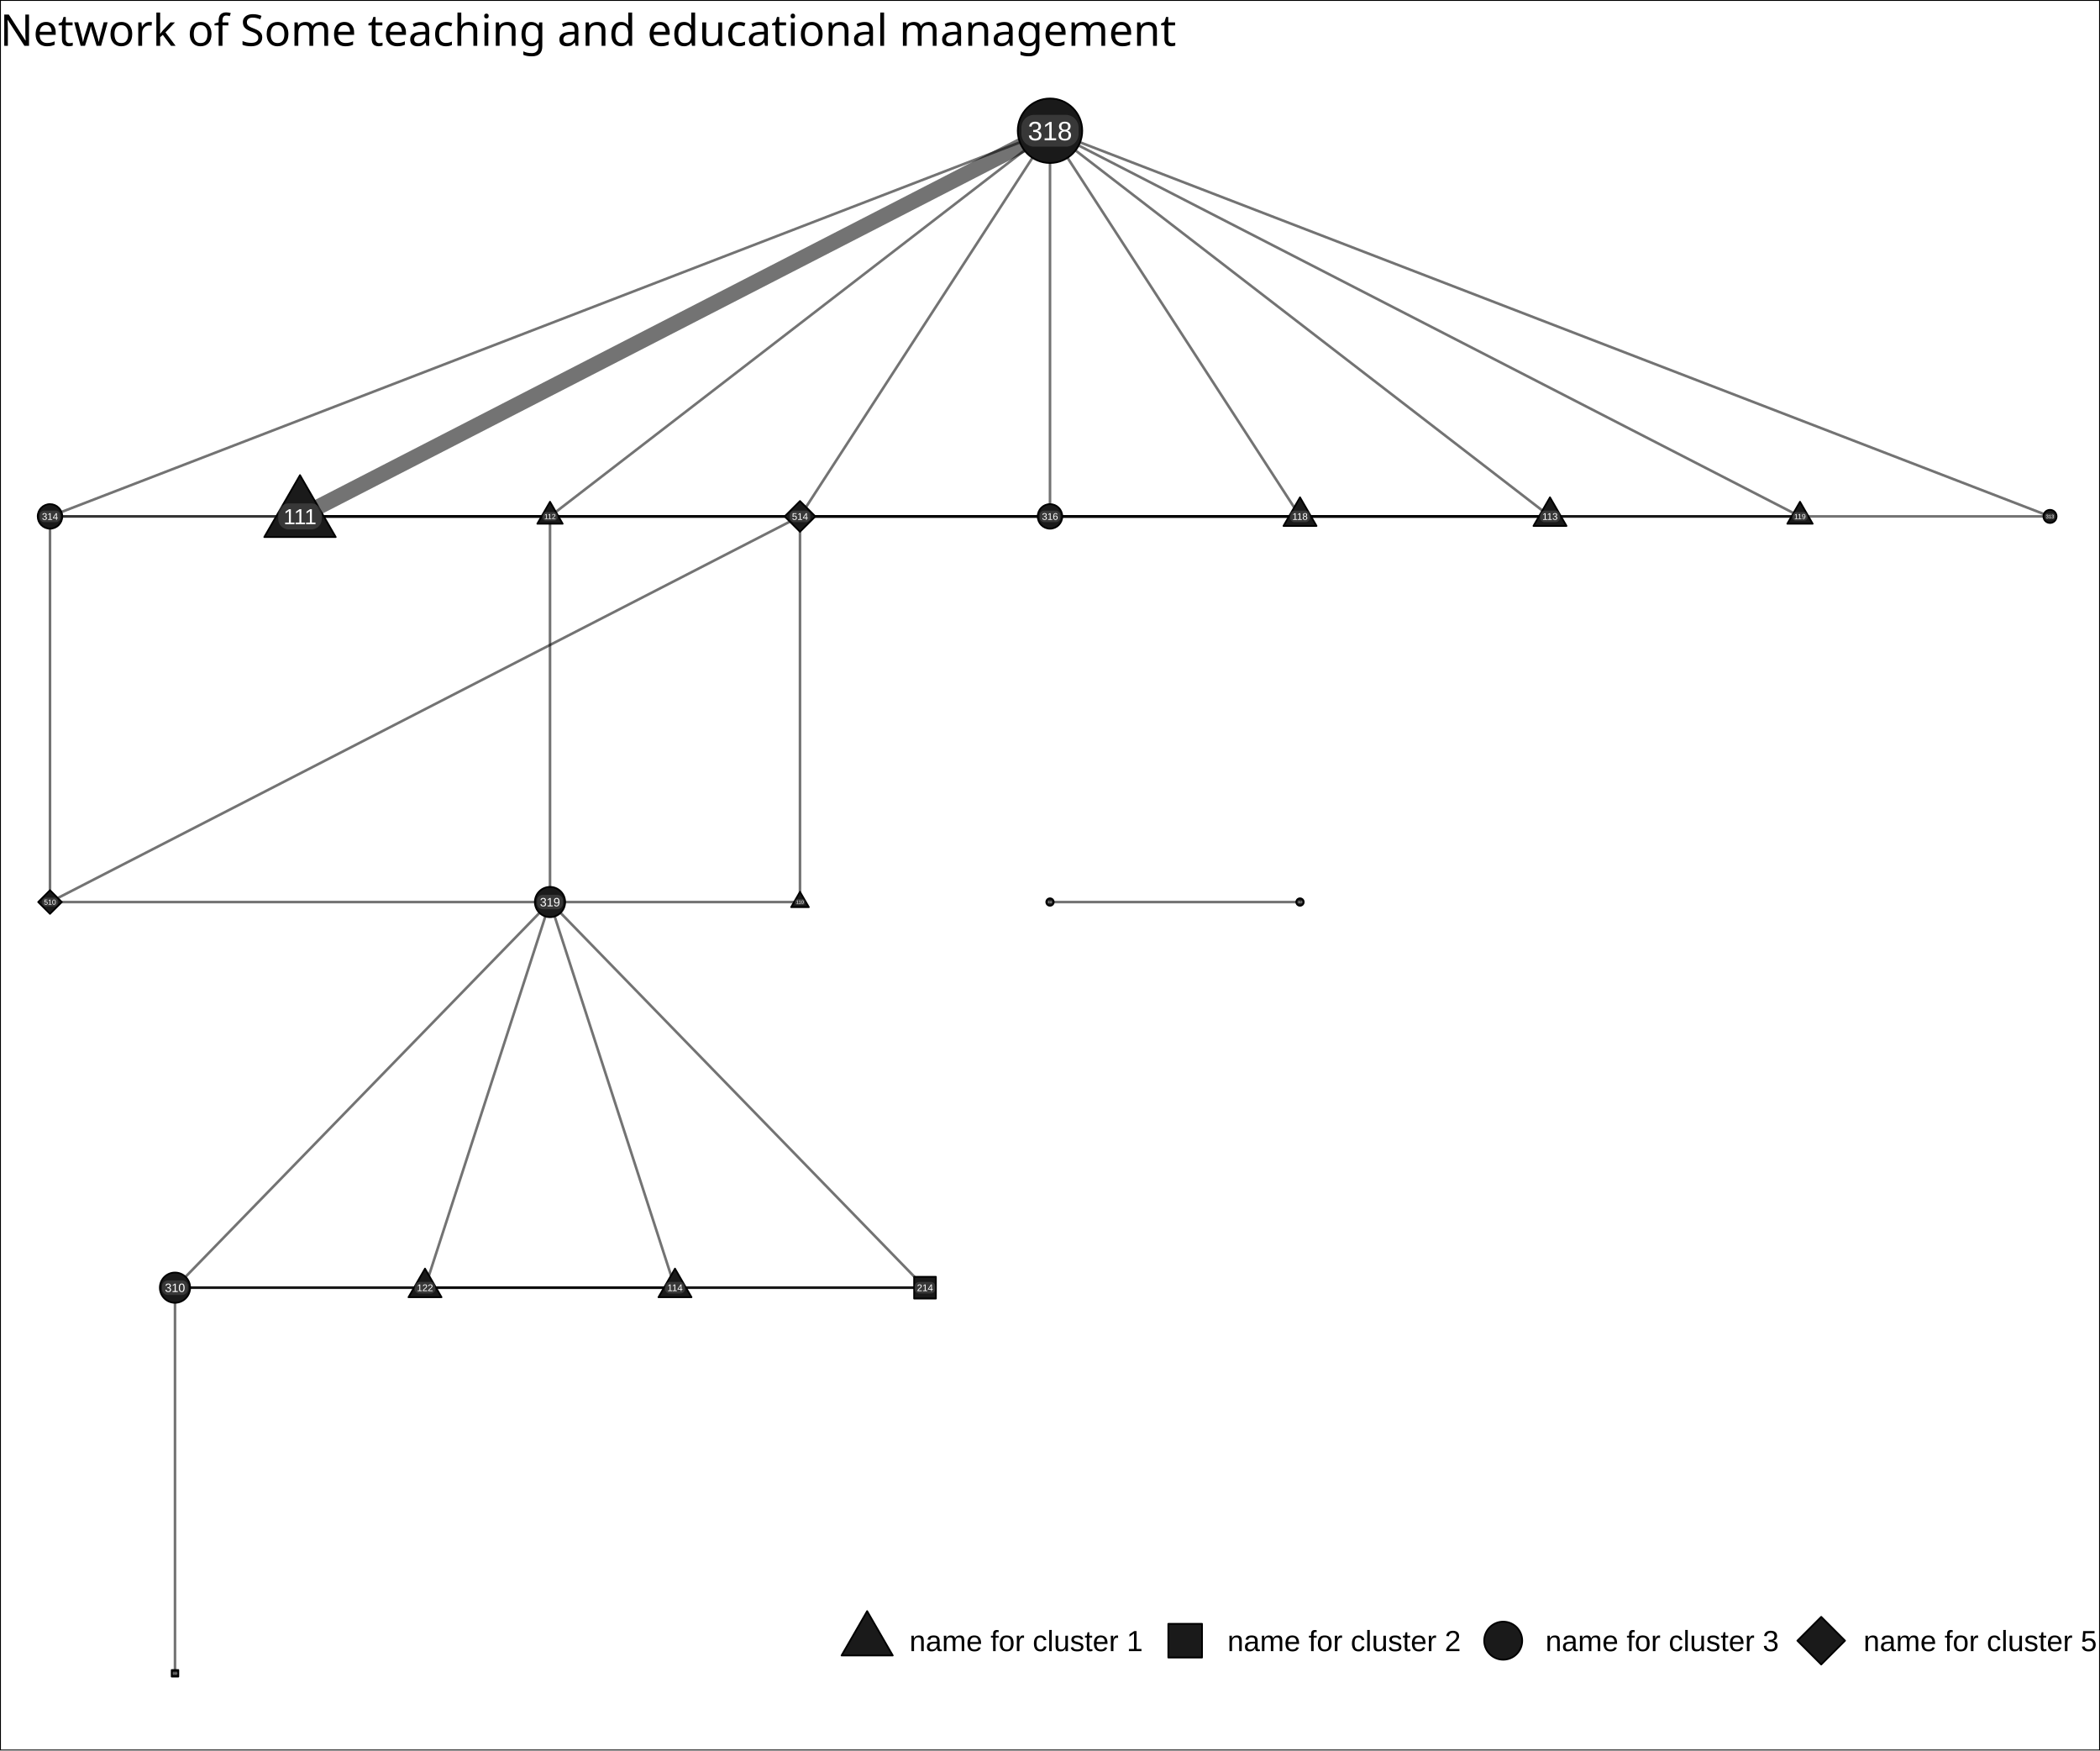
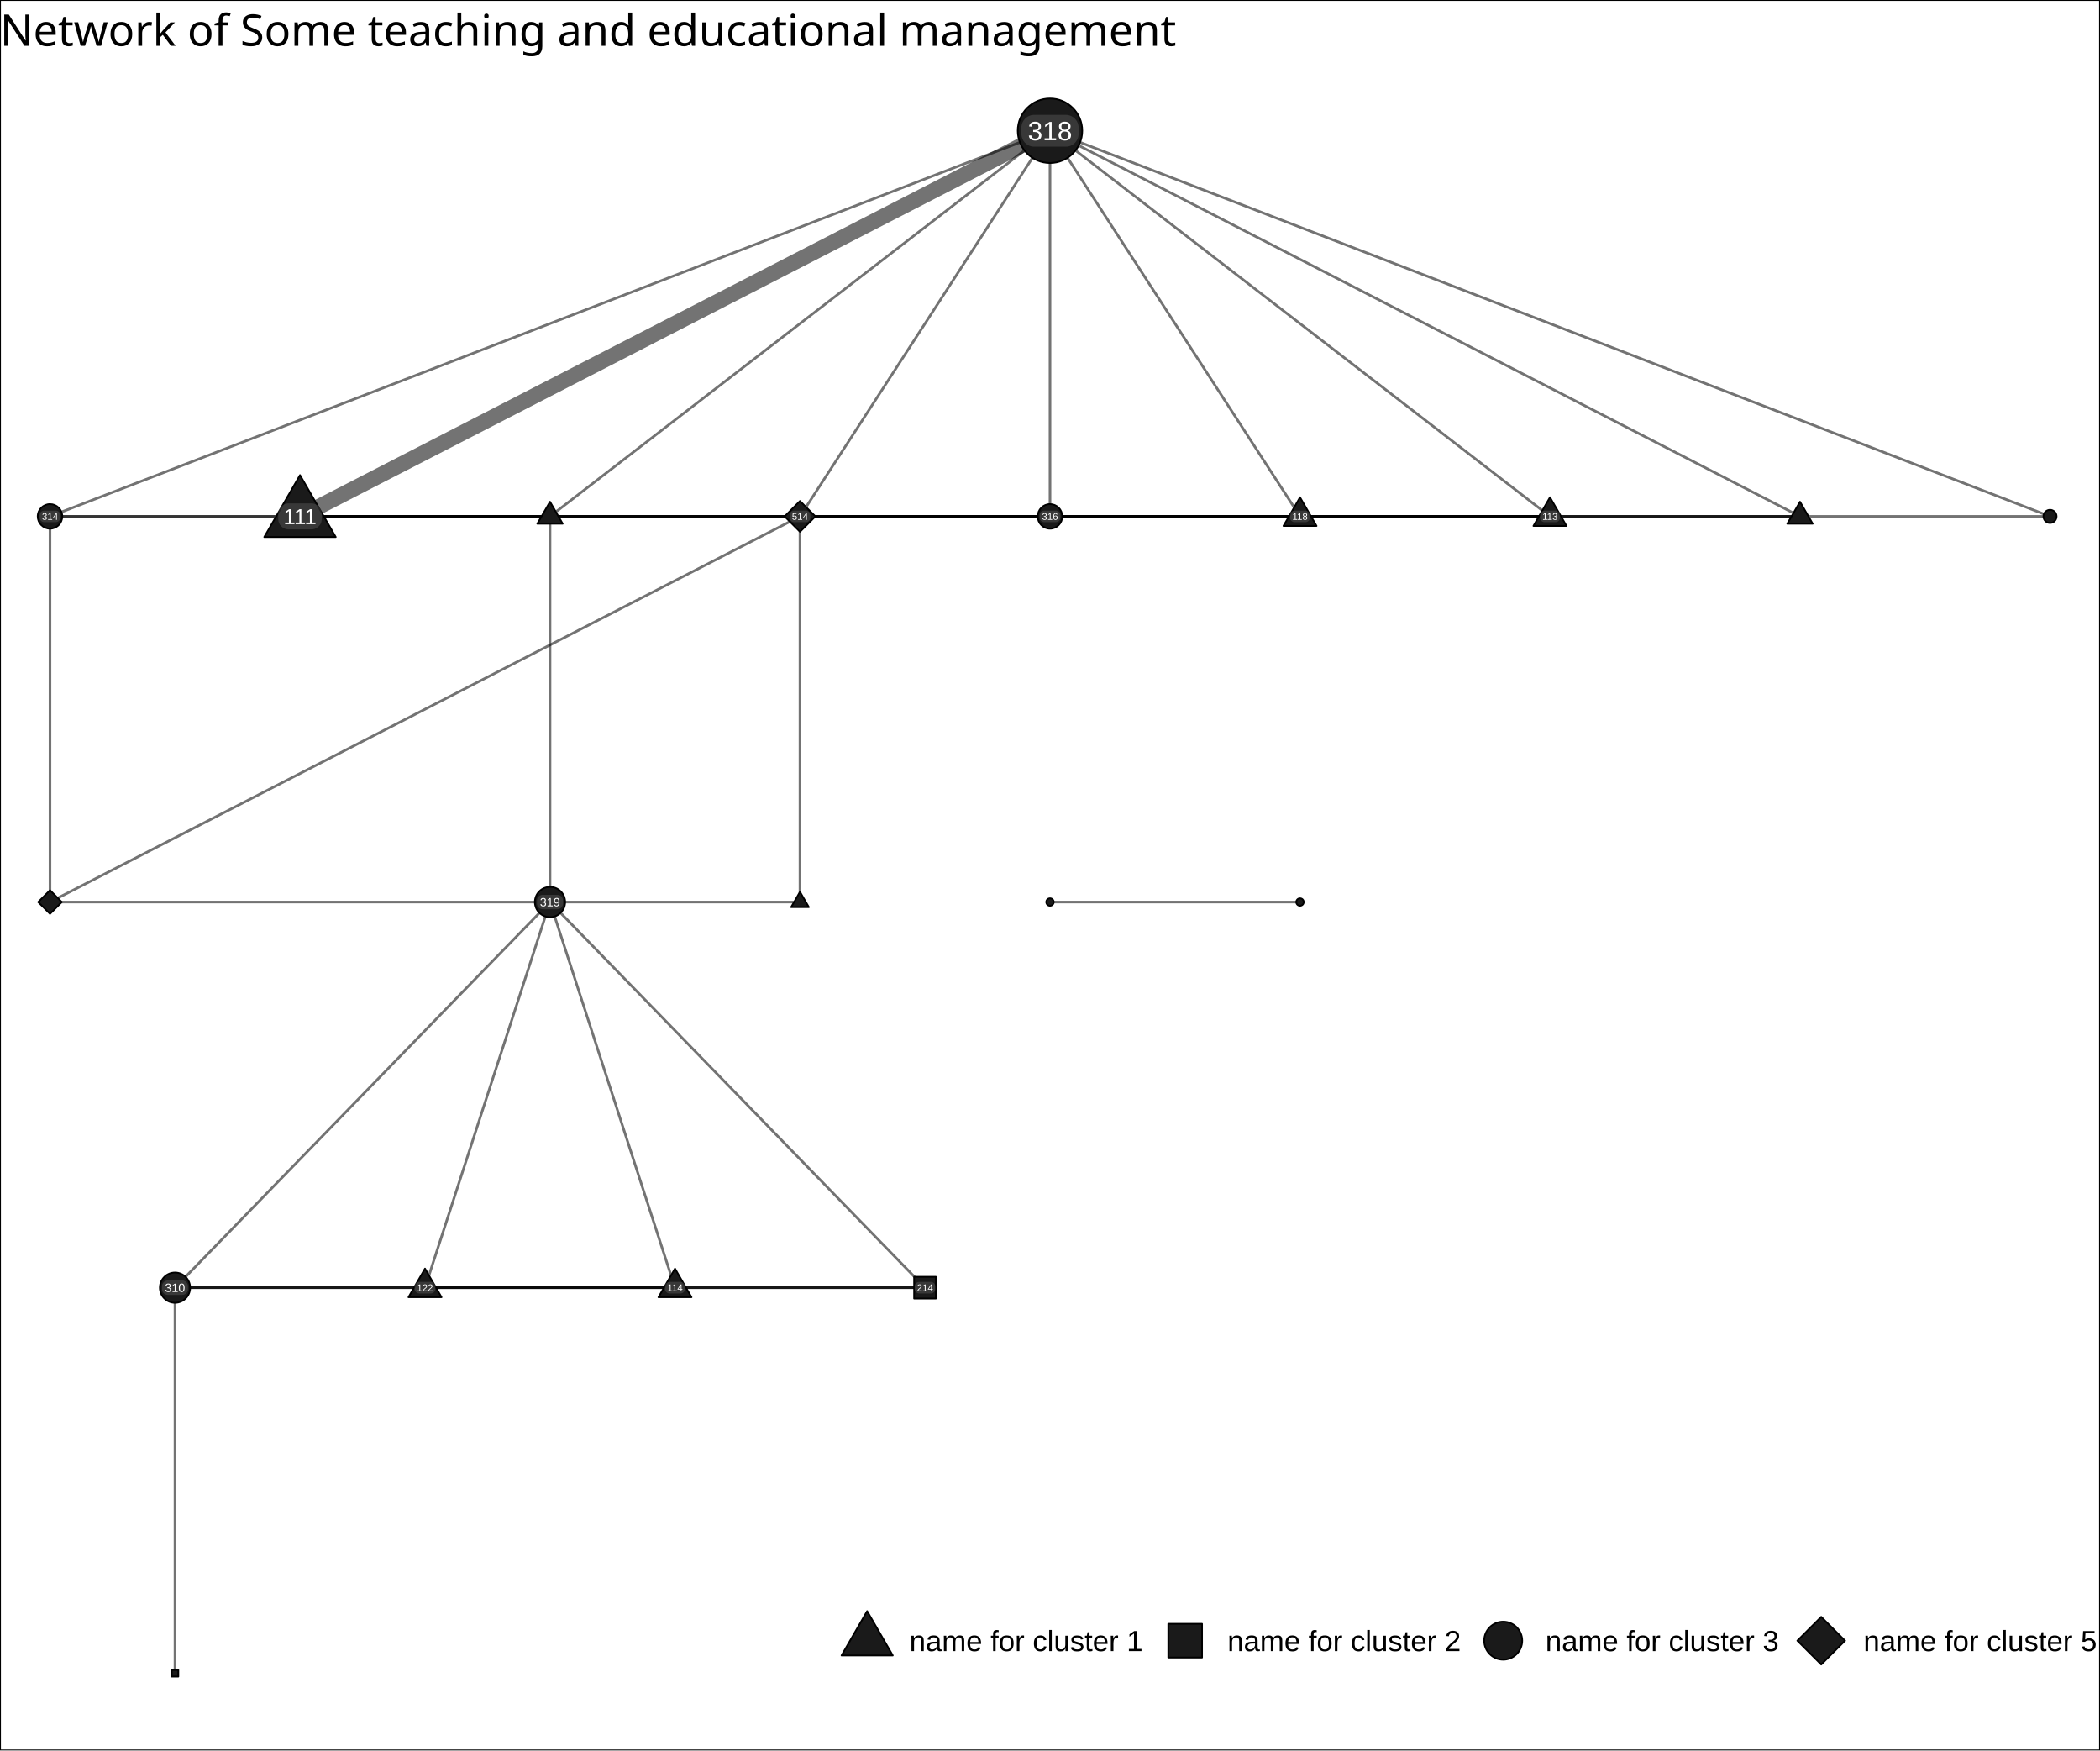
<svg xmlns="http://www.w3.org/2000/svg" class="svglite" width="864.00pt" height="720.00pt" viewBox="0 0 864.00 720.00">
  <defs>
    <style type="text/css">
    .svglite line, .svglite polyline, .svglite polygon, .svglite path, .svglite rect, .svglite circle {
      fill: none;
      stroke: #000000;
      stroke-linecap: round;
      stroke-linejoin: round;
      stroke-miterlimit: 10.00;
    }
    .svglite text {
      white-space: pre;
    }
  </style>
  </defs>
  <rect width="100%" height="100%" style="stroke: none; fill: #FFFFFF;" />
  <defs>
    <clipPath id="cpMC4wMHw4NjQuMDB8MC4wMHw3MjAuMDA=">
      <rect x="0.00" y="0.00" width="864.00" height="720.00" />
    </clipPath>
  </defs>
  <g clip-path="url(#cpMC4wMHw4NjQuMDB8MC4wMHw3MjAuMDA=)">
    <rect x="0.00" y="0.00" width="864.00" height="720.00" style="stroke-width: 0.75; fill: #FFFFFF;" />
  </g>
  <defs>
    <clipPath id="cpMC4wMHw4NjQuMDB8MjIuMDZ8NzIwLjAw">
      <rect x="0.00" y="22.06" width="864.00" height="697.94" />
    </clipPath>
  </defs>
  <g clip-path="url(#cpMC4wMHw4NjQuMDB8MjIuMDZ8NzIwLjAw)">
    <line x1="329.14" y1="371.03" x2="20.57" y2="371.03" style="stroke-width: 1.07; stroke: #000000; stroke-opacity: 0.55;" />
    <line x1="329.14" y1="371.03" x2="329.14" y2="212.41" style="stroke-width: 1.07; stroke: #000000; stroke-opacity: 0.55;" />
    <line x1="123.43" y1="212.41" x2="226.29" y2="212.41" style="stroke-width: 1.07; stroke: #000000; stroke-opacity: 0.55;" />
    <line x1="123.43" y1="212.41" x2="637.71" y2="212.41" style="stroke-width: 1.07; stroke: #000000; stroke-opacity: 0.55;" />
    <line x1="123.43" y1="212.41" x2="534.86" y2="212.41" style="stroke-width: 1.07; stroke: #000000; stroke-opacity: 0.55;" />
    <line x1="123.43" y1="212.41" x2="740.57" y2="212.41" style="stroke-width: 1.07; stroke: #000000; stroke-opacity: 0.55;" />
    <line x1="123.43" y1="212.41" x2="20.57" y2="212.41" style="stroke-width: 1.07; stroke: #000000; stroke-opacity: 0.55;" />
    <line x1="123.43" y1="212.41" x2="432.00" y2="212.41" style="stroke-width: 1.07; stroke: #000000; stroke-opacity: 0.55;" />
    <line x1="123.43" y1="212.41" x2="432.00" y2="53.78" style="stroke-width: 6.40; stroke: #000000; stroke-opacity: 0.55;" />
    <line x1="226.29" y1="212.41" x2="432.00" y2="53.78" style="stroke-width: 1.07; stroke: #000000; stroke-opacity: 0.55;" />
    <line x1="226.29" y1="212.41" x2="226.29" y2="371.03" style="stroke-width: 1.07; stroke: #000000; stroke-opacity: 0.55;" />
    <line x1="637.71" y1="212.41" x2="534.86" y2="212.41" style="stroke-width: 1.07; stroke: #000000; stroke-opacity: 0.55;" />
    <line x1="637.71" y1="212.41" x2="432.00" y2="212.41" style="stroke-width: 1.07; stroke: #000000; stroke-opacity: 0.55;" />
    <line x1="637.71" y1="212.41" x2="432.00" y2="53.78" style="stroke-width: 1.07; stroke: #000000; stroke-opacity: 0.55;" />
    <line x1="277.71" y1="529.65" x2="174.86" y2="529.65" style="stroke-width: 1.07; stroke: #000000; stroke-opacity: 0.55;" />
    <line x1="277.71" y1="529.65" x2="380.57" y2="529.65" style="stroke-width: 1.07; stroke: #000000; stroke-opacity: 0.55;" />
    <line x1="277.71" y1="529.65" x2="72.00" y2="529.65" style="stroke-width: 1.07; stroke: #000000; stroke-opacity: 0.55;" />
    <line x1="277.71" y1="529.65" x2="226.29" y2="371.03" style="stroke-width: 1.07; stroke: #000000; stroke-opacity: 0.55;" />
    <line x1="534.86" y1="212.41" x2="432.00" y2="212.41" style="stroke-width: 1.07; stroke: #000000; stroke-opacity: 0.55;" />
    <line x1="534.86" y1="212.41" x2="432.00" y2="53.78" style="stroke-width: 1.07; stroke: #000000; stroke-opacity: 0.55;" />
    <line x1="740.57" y1="212.41" x2="20.57" y2="212.41" style="stroke-width: 1.07; stroke: #000000; stroke-opacity: 0.55;" />
    <line x1="740.57" y1="212.41" x2="432.00" y2="53.78" style="stroke-width: 1.07; stroke: #000000; stroke-opacity: 0.55;" />
    <line x1="174.86" y1="529.65" x2="380.57" y2="529.65" style="stroke-width: 1.07; stroke: #000000; stroke-opacity: 0.55;" />
    <line x1="174.86" y1="529.65" x2="72.00" y2="529.65" style="stroke-width: 1.07; stroke: #000000; stroke-opacity: 0.55;" />
    <line x1="174.86" y1="529.65" x2="226.29" y2="371.03" style="stroke-width: 1.07; stroke: #000000; stroke-opacity: 0.55;" />
    <line x1="72.00" y1="688.28" x2="72.00" y2="529.65" style="stroke-width: 1.07; stroke: #000000; stroke-opacity: 0.55;" />
    <line x1="380.57" y1="529.65" x2="72.00" y2="529.65" style="stroke-width: 1.07; stroke: #000000; stroke-opacity: 0.55;" />
    <line x1="380.57" y1="529.65" x2="226.29" y2="371.03" style="stroke-width: 1.07; stroke: #000000; stroke-opacity: 0.55;" />
    <line x1="72.00" y1="529.65" x2="226.29" y2="371.03" style="stroke-width: 1.07; stroke: #000000; stroke-opacity: 0.55;" />
    <line x1="432.00" y1="371.03" x2="534.86" y2="371.03" style="stroke-width: 1.07; stroke: #000000; stroke-opacity: 0.55;" />
    <line x1="843.43" y1="212.41" x2="432.00" y2="53.78" style="stroke-width: 1.07; stroke: #000000; stroke-opacity: 0.55;" />
    <line x1="843.43" y1="212.41" x2="329.14" y2="212.41" style="stroke-width: 1.07; stroke: #000000; stroke-opacity: 0.55;" />
    <line x1="20.57" y1="212.41" x2="432.00" y2="53.78" style="stroke-width: 1.07; stroke: #000000; stroke-opacity: 0.55;" />
    <line x1="20.57" y1="212.41" x2="20.57" y2="371.03" style="stroke-width: 1.07; stroke: #000000; stroke-opacity: 0.55;" />
    <line x1="432.00" y1="212.41" x2="432.00" y2="53.78" style="stroke-width: 1.07; stroke: #000000; stroke-opacity: 0.55;" />
    <line x1="432.00" y1="53.78" x2="329.14" y2="212.41" style="stroke-width: 1.07; stroke: #000000; stroke-opacity: 0.55;" />
    <line x1="20.57" y1="371.03" x2="329.14" y2="212.41" style="stroke-width: 1.07; stroke: #000000; stroke-opacity: 0.55;" />
    <polygon points="329.14,366.83 332.78,373.13 325.50,373.13 " style="stroke-width: 0.71; fill: #1A1A1A;" />
    <polygon points="123.43,195.43 138.13,220.90 108.73,220.90 " style="stroke-width: 0.71; fill: #1A1A1A;" />
    <polygon points="226.29,206.38 231.50,215.42 221.07,215.42 " style="stroke-width: 0.71; fill: #1A1A1A;" />
    <polygon points="637.71,204.55 644.51,216.33 630.91,216.33 " style="stroke-width: 0.71; fill: #1A1A1A;" />
    <polygon points="277.71,521.80 284.51,533.58 270.91,533.58 " style="stroke-width: 0.71; fill: #1A1A1A;" />
    <polygon points="534.86,204.55 541.66,216.33 528.06,216.33 " style="stroke-width: 0.71; fill: #1A1A1A;" />
    <polygon points="740.57,206.38 745.79,215.42 735.35,215.42 " style="stroke-width: 0.71; fill: #1A1A1A;" />
    <polygon points="174.86,521.80 181.66,533.58 168.06,533.58 " style="stroke-width: 0.71; fill: #1A1A1A;" />
    <rect x="70.65" y="686.92" width="2.71" height="2.71" style="stroke-width: 0.71; fill: #1A1A1A;" />
    <rect x="376.10" y="525.18" width="8.95" height="8.95" style="stroke-width: 0.71; fill: #1A1A1A;" />
    <circle cx="72.00" cy="529.65" r="6.22" style="stroke-width: 0.71; fill: #1A1A1A;" />
    <circle cx="432.00" cy="371.03" r="1.53" style="stroke-width: 0.71; fill: #1A1A1A;" />
    <circle cx="534.86" cy="371.03" r="1.53" style="stroke-width: 0.71; fill: #1A1A1A;" />
    <circle cx="843.43" cy="212.41" r="2.70" style="stroke-width: 0.71; fill: #1A1A1A;" />
    <circle cx="20.57" cy="212.41" r="5.05" style="stroke-width: 0.71; fill: #1A1A1A;" />
    <circle cx="432.00" cy="212.41" r="5.05" style="stroke-width: 0.71; fill: #1A1A1A;" />
    <circle cx="432.00" cy="53.78" r="13.26" style="stroke-width: 0.71; fill: #1A1A1A;" />
    <circle cx="226.29" cy="371.03" r="6.22" style="stroke-width: 0.71; fill: #1A1A1A;" />
    <polygon points="20.57,375.89 25.43,371.03 20.57,366.17 15.71,371.03 " style="stroke-width: 0.71; fill: #1A1A1A;" />
    <polygon points="329.14,218.73 335.47,212.41 329.14,206.08 322.81,212.41 " style="stroke-width: 0.71; fill: #1A1A1A;" />
-     <polygon points="328.03,372.22 330.26,372.22 330.22,372.22 330.37,372.21 330.52,372.18 330.67,372.13 330.80,372.05 330.92,371.95 331.02,371.84 331.10,371.71 331.16,371.57 331.20,371.42 331.21,371.26 331.21,371.26 331.21,370.79 331.21,370.79 331.20,370.64 331.16,370.49 331.10,370.35 331.02,370.22 330.92,370.11 330.80,370.01 330.67,369.93 330.52,369.88 330.37,369.85 330.26,369.84 328.03,369.84 328.14,369.85 327.99,369.84 327.84,369.86 327.69,369.90 327.55,369.97 327.43,370.05 327.31,370.16 327.22,370.28 327.15,370.42 327.10,370.57 327.08,370.72 327.07,370.79 327.07,371.26 327.08,371.19 327.08,371.34 327.10,371.49 327.15,371.64 327.22,371.78 327.31,371.90 327.43,372.00 327.55,372.09 327.69,372.16 327.84,372.20 327.99,372.22 " style="stroke-width: 0.00; stroke: #FFFFFF; fill: #7F7F7F; fill-opacity: 0.30;" />
-     <text x="329.14" y="371.74" text-anchor="middle" style="font-size: 1.99px;fill: #FFFFFF; font-family: &quot;Arial&quot;;" textLength="3.18px" lengthAdjust="spacingAndGlyphs">110</text>
    <polygon points="118.78,217.76 128.08,217.76 127.90,217.76 128.60,217.73 129.27,217.59 129.92,217.35 130.52,217.00 131.06,216.56 131.52,216.04 131.89,215.46 132.16,214.82 132.32,214.15 132.38,213.46 132.38,213.46 132.38,211.35 132.38,211.35 132.32,210.66 132.16,209.99 131.89,209.35 131.52,208.77 131.06,208.25 130.52,207.81 129.92,207.47 129.27,207.22 128.60,207.08 128.08,207.05 118.78,207.05 119.30,207.08 118.61,207.06 117.92,207.14 117.25,207.33 116.63,207.63 116.06,208.02 115.56,208.50 115.14,209.05 114.82,209.67 114.60,210.32 114.49,211.01 114.48,211.35 114.48,213.46 114.49,213.11 114.49,213.81 114.60,214.49 114.82,215.15 115.14,215.76 115.56,216.31 116.06,216.79 116.63,217.19 117.25,217.48 117.92,217.67 118.61,217.76 " style="stroke-width: 0.00; stroke: #FFFFFF; fill: #7F7F7F; fill-opacity: 0.30;" />
    <text x="123.43" y="215.61" text-anchor="middle" style="font-size: 8.96px;fill: #FFFFFF; font-family: &quot;Arial&quot;;" textLength="13.60px" lengthAdjust="spacingAndGlyphs">111</text>
-     <polygon points="224.62,214.19 227.95,214.19 227.89,214.19 228.12,214.18 228.35,214.14 228.57,214.05 228.77,213.94 228.95,213.79 229.10,213.62 229.22,213.43 229.31,213.21 229.37,212.99 229.39,212.76 229.39,212.76 229.39,212.05 229.39,212.05 229.37,211.82 229.31,211.60 229.22,211.39 229.10,211.19 228.95,211.02 228.77,210.87 228.57,210.76 228.35,210.68 228.12,210.63 227.95,210.62 224.62,210.62 224.79,210.63 224.56,210.62 224.33,210.65 224.11,210.71 223.90,210.81 223.71,210.94 223.55,211.10 223.41,211.29 223.30,211.49 223.23,211.71 223.19,211.94 223.19,212.05 223.19,212.76 223.19,212.64 223.19,212.87 223.23,213.10 223.30,213.32 223.41,213.53 223.55,213.71 223.71,213.87 223.90,214.00 224.11,214.10 224.33,214.16 224.56,214.19 " style="stroke-width: 0.00; stroke: #FFFFFF; fill: #7F7F7F; fill-opacity: 0.30;" />
-     <text x="226.29" y="213.48" text-anchor="middle" style="font-size: 2.99px;fill: #FFFFFF; font-family: &quot;Arial&quot;;" textLength="4.77px" lengthAdjust="spacingAndGlyphs">112</text>
    <polygon points="635.51,214.78 639.92,214.78 639.84,214.78 640.15,214.77 640.45,214.71 640.74,214.60 641.00,214.45 641.24,214.25 641.44,214.02 641.61,213.76 641.73,213.48 641.80,213.18 641.83,212.87 641.83,212.87 641.83,211.94 641.83,211.94 641.80,211.63 641.73,211.34 641.61,211.05 641.44,210.79 641.24,210.56 641.00,210.37 640.74,210.21 640.45,210.10 640.15,210.04 639.92,210.03 635.51,210.03 635.74,210.04 635.44,210.03 635.13,210.07 634.84,210.15 634.56,210.28 634.30,210.46 634.08,210.67 633.90,210.92 633.75,211.19 633.66,211.48 633.61,211.79 633.60,211.94 633.60,212.87 633.61,212.72 633.61,213.03 633.66,213.33 633.75,213.62 633.90,213.89 634.08,214.14 634.30,214.35 634.56,214.53 634.84,214.66 635.13,214.75 635.44,214.78 " style="stroke-width: 0.00; stroke: #FFFFFF; fill: #7F7F7F; fill-opacity: 0.30;" />
    <text x="637.71" y="213.83" text-anchor="middle" style="font-size: 3.98px;fill: #FFFFFF; font-family: &quot;Arial&quot;;" textLength="6.31px" lengthAdjust="spacingAndGlyphs">113</text>
    <polygon points="275.51,532.03 279.92,532.03 279.84,532.03 280.15,532.02 280.45,531.96 280.74,531.85 281.00,531.69 281.24,531.50 281.44,531.27 281.61,531.01 281.73,530.72 281.80,530.43 281.83,530.12 281.83,530.12 281.83,529.19 281.83,529.19 281.80,528.88 281.73,528.58 281.61,528.30 281.44,528.04 281.24,527.81 281.00,527.61 280.74,527.46 280.45,527.35 280.15,527.29 279.92,527.27 275.51,527.27 275.74,527.29 275.44,527.28 275.13,527.31 274.84,527.40 274.56,527.53 274.30,527.71 274.08,527.92 273.90,528.16 273.75,528.44 273.66,528.73 273.61,529.03 273.60,529.19 273.60,530.12 273.61,529.96 273.61,530.27 273.66,530.58 273.75,530.87 273.90,531.14 274.08,531.39 274.30,531.60 274.56,531.77 274.84,531.91 275.13,531.99 275.44,532.03 " style="stroke-width: 0.00; stroke: #FFFFFF; fill: #7F7F7F; fill-opacity: 0.30;" />
    <text x="277.71" y="531.07" text-anchor="middle" style="font-size: 3.98px;fill: #FFFFFF; font-family: &quot;Arial&quot;;" textLength="6.31px" lengthAdjust="spacingAndGlyphs">114</text>
    <polygon points="532.66,214.78 537.06,214.78 536.98,214.78 537.29,214.77 537.59,214.71 537.88,214.60 538.14,214.45 538.38,214.25 538.59,214.02 538.75,213.76 538.87,213.48 538.95,213.18 538.97,212.87 538.97,212.87 538.97,211.94 538.97,211.94 538.95,211.63 538.87,211.34 538.75,211.05 538.59,210.79 538.38,210.56 538.14,210.37 537.88,210.21 537.59,210.10 537.29,210.04 537.06,210.03 532.66,210.03 532.89,210.04 532.58,210.03 532.27,210.07 531.98,210.15 531.70,210.28 531.45,210.46 531.22,210.67 531.04,210.92 530.90,211.19 530.80,211.48 530.75,211.79 530.74,211.94 530.74,212.87 530.75,212.72 530.75,213.03 530.80,213.33 530.90,213.62 531.04,213.89 531.22,214.14 531.45,214.35 531.70,214.53 531.98,214.66 532.27,214.75 532.58,214.78 " style="stroke-width: 0.00; stroke: #FFFFFF; fill: #7F7F7F; fill-opacity: 0.30;" />
    <text x="534.86" y="213.83" text-anchor="middle" style="font-size: 3.98px;fill: #FFFFFF; font-family: &quot;Arial&quot;;" textLength="6.31px" lengthAdjust="spacingAndGlyphs">118</text>
-     <polygon points="738.91,214.19 742.24,214.19 742.18,214.19 742.41,214.18 742.64,214.14 742.85,214.05 743.05,213.94 743.23,213.79 743.38,213.62 743.51,213.43 743.60,213.21 743.65,212.99 743.67,212.76 743.67,212.76 743.67,212.05 743.67,212.05 743.65,211.82 743.60,211.60 743.51,211.39 743.38,211.19 743.23,211.02 743.05,210.87 742.85,210.76 742.64,210.68 742.41,210.63 742.24,210.62 738.91,210.62 739.08,210.63 738.85,210.62 738.62,210.65 738.40,210.71 738.19,210.81 738.00,210.94 737.83,211.10 737.69,211.29 737.59,211.49 737.51,211.71 737.48,211.94 737.47,212.05 737.47,212.76 737.48,212.64 737.48,212.87 737.51,213.10 737.59,213.32 737.69,213.53 737.83,213.71 738.00,213.87 738.19,214.00 738.40,214.10 738.62,214.16 738.85,214.19 " style="stroke-width: 0.00; stroke: #FFFFFF; fill: #7F7F7F; fill-opacity: 0.30;" />
-     <text x="740.57" y="213.48" text-anchor="middle" style="font-size: 2.99px;fill: #FFFFFF; font-family: &quot;Arial&quot;;" textLength="4.77px" lengthAdjust="spacingAndGlyphs">119</text>
    <polygon points="172.51,532.03 177.21,532.03 177.13,532.03 177.44,532.02 177.74,531.96 178.03,531.85 178.29,531.69 178.53,531.50 178.73,531.27 178.90,531.01 179.02,530.72 179.09,530.43 179.12,530.12 179.12,530.12 179.12,529.19 179.12,529.19 179.09,528.88 179.02,528.58 178.90,528.30 178.73,528.04 178.53,527.81 178.29,527.61 178.03,527.46 177.74,527.35 177.44,527.29 177.21,527.27 172.51,527.27 172.74,527.29 172.43,527.28 172.13,527.31 171.83,527.40 171.55,527.53 171.30,527.71 171.08,527.92 170.89,528.16 170.75,528.44 170.65,528.73 170.60,529.03 170.60,529.19 170.60,530.12 170.60,529.96 170.60,530.27 170.65,530.58 170.75,530.87 170.89,531.14 171.08,531.39 171.30,531.60 171.55,531.77 171.83,531.91 172.13,531.99 172.43,532.03 " style="stroke-width: 0.00; stroke: #FFFFFF; fill: #7F7F7F; fill-opacity: 0.30;" />
    <text x="174.86" y="531.07" text-anchor="middle" style="font-size: 3.98px;fill: #FFFFFF; font-family: &quot;Arial&quot;;" textLength="6.61px" lengthAdjust="spacingAndGlyphs">122</text>
-     <polygon points="71.41,688.87 72.59,688.87 72.57,688.87 72.65,688.87 72.73,688.86 72.80,688.83 72.86,688.79 72.92,688.74 72.97,688.68 73.02,688.62 73.05,688.55 73.06,688.47 73.07,688.40 73.07,688.40 73.07,688.15 73.07,688.15 73.06,688.08 73.05,688.00 73.02,687.93 72.97,687.87 72.92,687.81 72.86,687.76 72.80,687.72 72.73,687.70 72.65,687.68 72.59,687.68 71.41,687.68 71.47,687.68 71.39,687.68 71.31,687.69 71.24,687.71 71.17,687.74 71.11,687.78 71.05,687.84 71.00,687.90 70.97,687.97 70.94,688.04 70.93,688.12 70.93,688.15 70.93,688.40 70.93,688.36 70.93,688.43 70.94,688.51 70.97,688.58 71.00,688.65 71.05,688.71 71.11,688.77 71.17,688.81 71.24,688.84 71.31,688.86 71.39,688.87 " style="stroke-width: 0.00; stroke: #FFFFFF; fill: #7F7F7F; fill-opacity: 0.30;" />
-     <text x="72.00" y="688.64" text-anchor="middle" style="font-size: 1.00px;fill: #FFFFFF; font-family: &quot;Arial&quot;;" textLength="1.66px" lengthAdjust="spacingAndGlyphs">213</text>
    <polygon points="378.22,532.03 382.92,532.03 382.84,532.03 383.15,532.02 383.45,531.96 383.74,531.85 384.01,531.69 384.24,531.50 384.45,531.27 384.61,531.01 384.73,530.72 384.81,530.43 384.83,530.12 384.83,530.12 384.83,529.19 384.83,529.19 384.81,528.88 384.73,528.58 384.61,528.30 384.45,528.04 384.24,527.81 384.01,527.61 383.74,527.46 383.45,527.35 383.15,527.29 382.92,527.27 378.22,527.27 378.45,527.29 378.15,527.28 377.84,527.31 377.54,527.40 377.27,527.53 377.01,527.71 376.79,527.92 376.61,528.16 376.46,528.44 376.37,528.73 376.32,529.03 376.31,529.19 376.31,530.12 376.32,529.96 376.32,530.27 376.37,530.58 376.46,530.87 376.61,531.14 376.79,531.39 377.01,531.60 377.27,531.77 377.54,531.91 377.84,531.99 378.15,532.03 " style="stroke-width: 0.00; stroke: #FFFFFF; fill: #7F7F7F; fill-opacity: 0.30;" />
    <text x="380.57" y="531.07" text-anchor="middle" style="font-size: 3.98px;fill: #FFFFFF; font-family: &quot;Arial&quot;;" textLength="6.61px" lengthAdjust="spacingAndGlyphs">214</text>
    <polygon points="69.05,532.63 74.95,532.63 74.86,532.62 75.24,532.61 75.62,532.53 75.98,532.40 76.31,532.20 76.61,531.96 76.86,531.67 77.07,531.35 77.22,530.99 77.31,530.62 77.34,530.24 77.34,530.24 77.34,529.07 77.34,529.07 77.31,528.69 77.22,528.31 77.07,527.96 76.86,527.63 76.61,527.35 76.31,527.10 75.98,526.91 75.62,526.77 75.24,526.70 74.95,526.68 69.05,526.68 69.34,526.70 68.95,526.68 68.57,526.73 68.20,526.83 67.85,527.00 67.54,527.22 67.26,527.48 67.03,527.79 66.85,528.13 66.73,528.50 66.67,528.88 66.66,529.07 66.66,530.24 66.67,530.04 66.67,530.43 66.73,530.81 66.85,531.17 67.03,531.51 67.26,531.82 67.54,532.09 67.85,532.31 68.20,532.47 68.57,532.58 68.95,532.62 " style="stroke-width: 0.00; stroke: #FFFFFF; fill: #7F7F7F; fill-opacity: 0.30;" />
    <text x="72.00" y="531.43" text-anchor="middle" style="font-size: 4.98px;fill: #FFFFFF; font-family: &quot;Arial&quot;;" textLength="8.29px" lengthAdjust="spacingAndGlyphs">310</text>
-     <polygon points="431.44,371.63 432.56,371.63 432.54,371.63 432.61,371.63 432.69,371.61 432.76,371.58 432.83,371.54 432.89,371.50 432.94,371.44 432.98,371.37 433.01,371.30 433.03,371.23 433.03,371.15 433.03,371.15 433.03,370.91 433.03,370.91 433.03,370.83 433.01,370.76 432.98,370.69 432.94,370.62 432.89,370.56 432.83,370.52 432.76,370.48 432.69,370.45 432.61,370.43 432.56,370.43 431.44,370.43 431.50,370.43 431.42,370.43 431.35,370.44 431.27,370.46 431.20,370.49 431.14,370.54 431.09,370.59 431.04,370.65 431.00,370.72 430.98,370.79 430.97,370.87 430.97,370.91 430.97,371.15 430.97,371.11 430.97,371.19 430.98,371.26 431.00,371.34 431.04,371.41 431.09,371.47 431.14,371.52 431.20,371.56 431.27,371.60 431.35,371.62 431.42,371.63 " style="stroke-width: 0.00; stroke: #FFFFFF; fill: #7F7F7F; fill-opacity: 0.30;" />
-     <text x="432.00" y="371.39" text-anchor="middle" style="font-size: 1.00px;fill: #FFFFFF; font-family: &quot;Arial&quot;;" textLength="1.59px" lengthAdjust="spacingAndGlyphs">311</text>
-     <polygon points="534.26,371.63 535.45,371.63 535.43,371.63 535.51,371.63 535.58,371.61 535.65,371.58 535.72,371.54 535.78,371.50 535.83,371.44 535.87,371.37 535.90,371.30 535.92,371.23 535.93,371.15 535.93,371.15 535.93,370.91 535.93,370.91 535.92,370.83 535.90,370.76 535.87,370.69 535.83,370.62 535.78,370.56 535.72,370.52 535.65,370.48 535.58,370.45 535.51,370.43 535.45,370.43 534.26,370.43 534.32,370.43 534.25,370.43 534.17,370.44 534.10,370.46 534.03,370.49 533.96,370.54 533.91,370.59 533.86,370.65 533.82,370.72 533.80,370.79 533.79,370.87 533.79,370.91 533.79,371.15 533.79,371.11 533.79,371.19 533.80,371.26 533.82,371.34 533.86,371.41 533.91,371.47 533.96,371.52 534.03,371.56 534.10,371.60 534.17,371.62 534.25,371.63 " style="stroke-width: 0.00; stroke: #FFFFFF; fill: #7F7F7F; fill-opacity: 0.30;" />
-     <text x="534.86" y="371.39" text-anchor="middle" style="font-size: 1.00px;fill: #FFFFFF; font-family: &quot;Arial&quot;;" textLength="1.66px" lengthAdjust="spacingAndGlyphs">312</text>
-     <polygon points="842.24,213.60 844.61,213.60 844.58,213.60 844.73,213.59 844.88,213.56 845.02,213.51 845.16,213.43 845.28,213.33 845.38,213.22 845.46,213.09 845.52,212.94 845.56,212.79 845.57,212.64 845.57,212.64 845.57,212.17 845.57,212.17 845.56,212.02 845.52,211.87 845.46,211.73 845.38,211.60 845.28,211.48 845.16,211.39 845.02,211.31 844.88,211.25 844.73,211.22 844.61,211.22 842.24,211.22 842.36,211.22 842.20,211.22 842.05,211.24 841.90,211.28 841.77,211.34 841.64,211.43 841.53,211.54 841.44,211.66 841.36,211.80 841.32,211.94 841.29,212.09 841.29,212.17 841.29,212.64 841.29,212.56 841.29,212.72 841.32,212.87 841.36,213.02 841.44,213.15 841.53,213.28 841.64,213.38 841.77,213.47 841.90,213.54 842.05,213.58 842.20,213.60 " style="stroke-width: 0.00; stroke: #FFFFFF; fill: #7F7F7F; fill-opacity: 0.30;" />
-     <text x="843.43" y="213.12" text-anchor="middle" style="font-size: 1.99px;fill: #FFFFFF; font-family: &quot;Arial&quot;;" textLength="3.33px" lengthAdjust="spacingAndGlyphs">313</text>
    <polygon points="18.22,214.78 22.92,214.78 22.84,214.78 23.15,214.77 23.45,214.71 23.74,214.60 24.01,214.45 24.24,214.25 24.45,214.02 24.61,213.76 24.73,213.48 24.81,213.18 24.83,212.87 24.83,212.87 24.83,211.94 24.83,211.94 24.81,211.63 24.73,211.34 24.61,211.05 24.45,210.79 24.24,210.56 24.01,210.37 23.74,210.21 23.45,210.10 23.15,210.04 22.92,210.03 18.22,210.03 18.45,210.04 18.15,210.03 17.84,210.07 17.54,210.15 17.27,210.28 17.01,210.46 16.79,210.67 16.61,210.92 16.46,211.19 16.37,211.48 16.32,211.79 16.31,211.94 16.31,212.87 16.32,212.72 16.32,213.03 16.37,213.33 16.46,213.62 16.61,213.89 16.79,214.14 17.01,214.35 17.27,214.53 17.54,214.66 17.84,214.75 18.15,214.78 " style="stroke-width: 0.00; stroke: #FFFFFF; fill: #7F7F7F; fill-opacity: 0.30;" />
    <text x="20.57" y="213.83" text-anchor="middle" style="font-size: 3.98px;fill: #FFFFFF; font-family: &quot;Arial&quot;;" textLength="6.61px" lengthAdjust="spacingAndGlyphs">314</text>
    <polygon points="429.65,214.78 434.35,214.78 434.27,214.78 434.58,214.77 434.88,214.71 435.17,214.60 435.43,214.45 435.67,214.25 435.88,214.02 436.04,213.76 436.16,213.48 436.24,213.18 436.26,212.87 436.26,212.87 436.26,211.94 436.26,211.94 436.24,211.63 436.16,211.34 436.04,211.05 435.88,210.79 435.67,210.56 435.43,210.37 435.17,210.21 434.88,210.10 434.58,210.04 434.35,210.03 429.65,210.03 429.88,210.04 429.57,210.03 429.27,210.07 428.97,210.15 428.70,210.28 428.44,210.46 428.22,210.67 428.04,210.92 427.89,211.19 427.79,211.48 427.75,211.79 427.74,211.94 427.74,212.87 427.75,212.72 427.75,213.03 427.79,213.33 427.89,213.62 428.04,213.89 428.22,214.14 428.44,214.35 428.70,214.53 428.97,214.66 429.27,214.75 429.57,214.78 " style="stroke-width: 0.00; stroke: #FFFFFF; fill: #7F7F7F; fill-opacity: 0.30;" />
    <text x="432.00" y="213.83" text-anchor="middle" style="font-size: 3.98px;fill: #FFFFFF; font-family: &quot;Arial&quot;;" textLength="6.61px" lengthAdjust="spacingAndGlyphs">316</text>
    <polygon points="425.49,60.33 438.51,60.33 438.30,60.33 439.14,60.29 439.97,60.13 440.76,59.83 441.49,59.40 442.15,58.87 442.71,58.23 443.16,57.52 443.50,56.74 443.70,55.92 443.77,55.08 443.77,55.08 443.77,52.49 443.77,52.49 443.70,51.65 443.50,50.83 443.16,50.05 442.71,49.33 442.15,48.70 441.49,48.17 440.76,47.74 439.97,47.44 439.14,47.27 438.51,47.23 425.49,47.23 426.13,47.27 425.28,47.24 424.44,47.34 423.63,47.58 422.86,47.94 422.17,48.42 421.56,49.01 421.05,49.68 420.65,50.43 420.39,51.23 420.25,52.07 420.23,52.49 420.23,55.08 420.25,54.65 420.25,55.50 420.39,56.33 420.65,57.14 421.05,57.89 421.56,58.56 422.17,59.15 422.86,59.63 423.63,59.99 424.44,60.23 425.28,60.33 " style="stroke-width: 0.00; stroke: #FFFFFF; fill: #7F7F7F; fill-opacity: 0.30;" />
    <text x="432.00" y="57.70" text-anchor="middle" style="font-size: 10.95px;fill: #FFFFFF; font-family: &quot;Arial&quot;;" textLength="18.27px" lengthAdjust="spacingAndGlyphs">318</text>
    <polygon points="223.33,374.00 229.24,374.00 229.14,374.00 229.53,373.99 229.90,373.91 230.26,373.77 230.60,373.58 230.89,373.34 231.15,373.05 231.35,372.72 231.50,372.37 231.60,372.00 231.63,371.61 231.63,371.61 231.63,370.45 231.63,370.45 231.60,370.06 231.50,369.69 231.35,369.34 231.15,369.01 230.89,368.72 230.60,368.48 230.26,368.29 229.90,368.15 229.53,368.07 229.24,368.06 223.33,368.06 223.62,368.07 223.24,368.06 222.86,368.10 222.49,368.21 222.14,368.38 221.82,368.59 221.54,368.86 221.31,369.17 221.13,369.51 221.01,369.87 220.95,370.25 220.94,370.45 220.94,371.61 220.95,371.42 220.95,371.81 221.01,372.18 221.13,372.55 221.31,372.89 221.54,373.20 221.82,373.46 222.14,373.68 222.49,373.85 222.86,373.95 223.24,374.00 " style="stroke-width: 0.00; stroke: #FFFFFF; fill: #7F7F7F; fill-opacity: 0.30;" />
    <text x="226.29" y="372.81" text-anchor="middle" style="font-size: 4.98px;fill: #FFFFFF; font-family: &quot;Arial&quot;;" textLength="8.29px" lengthAdjust="spacingAndGlyphs">319</text>
-     <polygon points="18.79,372.82 22.35,372.82 22.29,372.81 22.52,372.81 22.75,372.76 22.96,372.68 23.16,372.56 23.34,372.42 23.50,372.24 23.62,372.05 23.71,371.84 23.76,371.61 23.78,371.38 23.78,371.38 23.78,370.68 23.78,370.68 23.76,370.45 23.71,370.22 23.62,370.01 23.50,369.82 23.34,369.64 23.16,369.50 22.96,369.38 22.75,369.30 22.52,369.25 22.35,369.24 18.79,369.24 18.97,369.25 18.74,369.24 18.51,369.27 18.29,369.34 18.08,369.44 17.89,369.57 17.72,369.73 17.58,369.91 17.47,370.12 17.40,370.33 17.36,370.56 17.36,370.68 17.36,371.38 17.36,371.27 17.36,371.50 17.40,371.72 17.47,371.94 17.58,372.15 17.72,372.33 17.89,372.49 18.08,372.62 18.29,372.72 18.51,372.79 18.74,372.81 " style="stroke-width: 0.00; stroke: #FFFFFF; fill: #7F7F7F; fill-opacity: 0.30;" />
-     <text x="20.57" y="372.10" text-anchor="middle" style="font-size: 2.99px;fill: #FFFFFF; font-family: &quot;Arial&quot;;" textLength="4.99px" lengthAdjust="spacingAndGlyphs">510</text>
    <polygon points="326.79,214.78 331.49,214.78 331.41,214.78 331.72,214.77 332.02,214.71 332.31,214.60 332.58,214.45 332.82,214.25 333.02,214.02 333.18,213.76 333.31,213.48 333.38,213.18 333.40,212.87 333.40,212.87 333.40,211.94 333.40,211.94 333.38,211.63 333.31,211.34 333.18,211.05 333.02,210.79 332.82,210.56 332.58,210.37 332.31,210.21 332.02,210.10 331.72,210.04 331.49,210.03 326.79,210.03 327.02,210.04 326.72,210.03 326.41,210.07 326.12,210.15 325.84,210.28 325.58,210.46 325.36,210.67 325.18,210.92 325.04,211.19 324.94,211.48 324.89,211.79 324.88,211.94 324.88,212.87 324.89,212.72 324.89,213.03 324.94,213.33 325.04,213.62 325.18,213.89 325.36,214.14 325.58,214.35 325.84,214.53 326.12,214.66 326.41,214.75 326.72,214.78 " style="stroke-width: 0.00; stroke: #FFFFFF; fill: #7F7F7F; fill-opacity: 0.30;" />
    <text x="329.14" y="213.83" text-anchor="middle" style="font-size: 3.98px;fill: #FFFFFF; font-family: &quot;Arial&quot;;" textLength="6.61px" lengthAdjust="spacingAndGlyphs">514</text>
  </g>
  <g clip-path="url(#cpMC4wMHw4NjQuMDB8MC4wMHw3MjAuMDA=)">
    <polygon points="356.77,662.69 367.31,680.94 346.24,680.94 " style="stroke-width: 0.71; fill: #1A1A1A;" />
    <rect x="480.68" y="667.92" width="13.87" height="13.87" style="stroke-width: 0.71; fill: #1A1A1A;" />
    <circle cx="618.46" cy="674.85" r="7.82" style="stroke-width: 0.71; fill: #1A1A1A;" />
    <polygon points="749.30,684.66 759.10,674.85 749.30,665.05 739.49,674.85 " style="stroke-width: 0.71; fill: #1A1A1A;" />
    <text x="374.17" y="679.15" style="font-size: 12.00px; font-family: &quot;Arial&quot;;" textLength="96.06px" lengthAdjust="spacingAndGlyphs">name for cluster 1</text>
    <text x="505.01" y="679.15" style="font-size: 12.00px; font-family: &quot;Arial&quot;;" textLength="96.06px" lengthAdjust="spacingAndGlyphs">name for cluster 2</text>
    <text x="635.85" y="679.15" style="font-size: 12.00px; font-family: &quot;Arial&quot;;" textLength="96.06px" lengthAdjust="spacingAndGlyphs">name for cluster 3</text>
    <text x="766.69" y="679.15" style="font-size: 12.00px; font-family: &quot;Arial&quot;;" textLength="96.06px" lengthAdjust="spacingAndGlyphs">name for cluster 5</text>
    <text x="0.00" y="18.85" style="font-size: 18.00px; font-family: &quot;Calibri&quot;;" textLength="417.46px" lengthAdjust="spacingAndGlyphs">Network of Some teaching and educational management</text>
  </g>
</svg>
